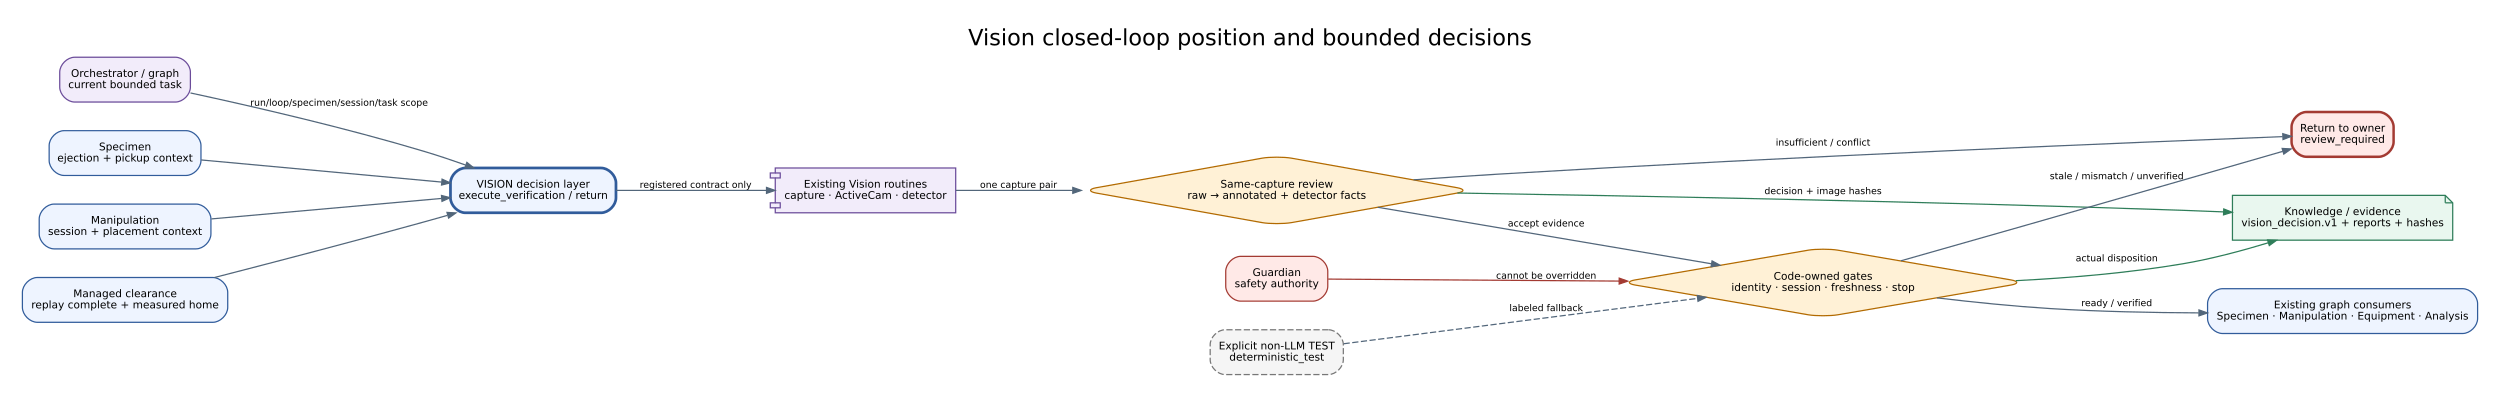
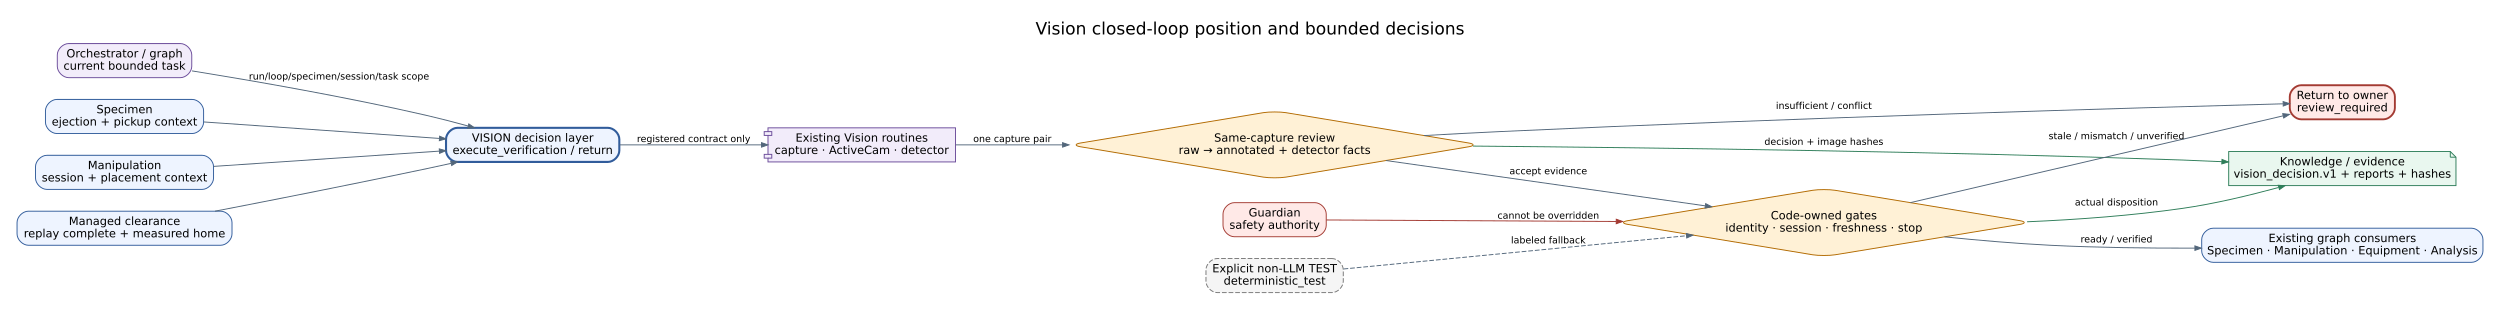
- <svg xmlns="http://www.w3.org/2000/svg" width="2009pt" height="319pt" viewBox="0.00 0.00 2009.00 319.00">
-   <g id="graph0" class="graph" transform="scale(1 1) rotate(0) translate(18 301)">
-     <text text-anchor="middle" x="986.5" y="-264.6" font-family="DejaVu Sans" font-size="18.00">Vision closed-loop position and bounded decisions</text>
+ <svg xmlns="http://www.w3.org/2000/svg" width="2640pt" height="327pt" viewBox="0.00 0.00 2640.00 327.00">
+   <g id="graph0" class="graph" transform="scale(1 1) rotate(0) translate(18 309)">
+     <text text-anchor="middle" x="1302" y="-272.6" font-family="DejaVu Sans" font-size="18.00">Vision closed-loop position and bounded decisions</text>
    <g id="node1" class="node">
-       <path fill="#f2ecfa" stroke="#6b4c9a" d="M123,-255C123,-255 42,-255 42,-255 36,-255 30,-249 30,-243 30,-243 30,-231 30,-231 30,-225 36,-219 42,-219 42,-219 123,-219 123,-219 129,-219 135,-225 135,-231 135,-231 135,-243 135,-243 135,-249 129,-255 123,-255" />
-       <text text-anchor="middle" x="82.5" y="-239.2" font-family="DejaVu Sans" font-size="8.50">Orchestrator / graph</text>
-       <text text-anchor="middle" x="82.5" y="-230.2" font-family="DejaVu Sans" font-size="8.50">current bounded task</text>
+       <path fill="#f2ecfa" stroke="#6b4c9a" d="M172.5,-263C172.5,-263 54.5,-263 54.5,-263 48.5,-263 42.5,-257 42.5,-251 42.5,-251 42.5,-239 42.5,-239 42.5,-233 48.5,-227 54.5,-227 54.5,-227 172.5,-227 172.5,-227 178.5,-227 184.5,-233 184.5,-239 184.5,-239 184.5,-251 184.5,-251 184.5,-257 178.5,-263 172.5,-263" />
+       <text text-anchor="middle" x="113.5" y="-248.4" font-family="DejaVu Sans" font-size="12.00">Orchestrator / graph</text>
+       <text text-anchor="middle" x="113.5" y="-235.4" font-family="DejaVu Sans" font-size="12.00">current bounded task</text>
    </g>
    <g id="node5" class="node">
-       <path fill="#eef4ff" stroke="#315c9b" stroke-width="2.2" d="M465,-166C465,-166 356,-166 356,-166 350,-166 344,-160 344,-154 344,-154 344,-142 344,-142 344,-136 350,-130 356,-130 356,-130 465,-130 465,-130 471,-130 477,-136 477,-142 477,-142 477,-154 477,-154 477,-160 471,-166 465,-166" />
-       <text text-anchor="middle" x="410.5" y="-150.2" font-family="DejaVu Sans" font-size="8.50">VISION decision layer</text>
-       <text text-anchor="middle" x="410.5" y="-141.2" font-family="DejaVu Sans" font-size="8.50">execute_verification / return</text>
+       <path fill="#eef4ff" stroke="#315c9b" stroke-width="2.2" d="M624,-174C624,-174 465,-174 465,-174 459,-174 453,-168 453,-162 453,-162 453,-150 453,-150 453,-144 459,-138 465,-138 465,-138 624,-138 624,-138 630,-138 636,-144 636,-150 636,-150 636,-162 636,-162 636,-168 630,-174 624,-174" />
+       <text text-anchor="middle" x="544.5" y="-159.4" font-family="DejaVu Sans" font-size="12.00">VISION decision layer</text>
+       <text text-anchor="middle" x="544.5" y="-146.4" font-family="DejaVu Sans" font-size="12.00">execute_verification / return</text>
    </g>
    <g id="edge1" class="edge">
-       <path fill="none" stroke="#52667a" d="M135.08,-226.3C184.08,-215.73 259.63,-198.37 324,-179 334.52,-175.84 345.63,-172.1 356.24,-168.34" />
-       <polygon fill="#52667a" stroke="#52667a" points="357.18,-170.54 362.78,-166 355.57,-166.06 357.18,-170.54" />
-       <text text-anchor="middle" x="254.5" y="-216" font-family="DejaVu Sans" font-size="7.50">run/loop/specimen/session/task scope</text>
+       <path fill="none" stroke="#52667a" d="M184.78,-234.14C249.58,-223.67 348.25,-206.56 433,-187 447.01,-183.77 461.91,-179.89 476.08,-175.99" />
+       <polygon fill="#52667a" stroke="#52667a" points="477.05,-178.19 482.97,-174.08 475.78,-173.61 477.05,-178.19" />
+       <text text-anchor="middle" x="340" y="-225" font-family="DejaVu Sans" font-size="10.00">run/loop/specimen/session/task scope</text>
    </g>
    <g id="node2" class="node">
-       <path fill="#eef4ff" stroke="#315c9b" d="M131.5,-196C131.5,-196 33.5,-196 33.5,-196 27.5,-196 21.5,-190 21.5,-184 21.5,-184 21.5,-172 21.5,-172 21.5,-166 27.5,-160 33.5,-160 33.5,-160 131.5,-160 131.5,-160 137.5,-160 143.5,-166 143.5,-172 143.5,-172 143.5,-184 143.5,-184 143.5,-190 137.5,-196 131.5,-196" />
-       <text text-anchor="middle" x="82.5" y="-180.2" font-family="DejaVu Sans" font-size="8.50">Specimen</text>
-       <text text-anchor="middle" x="82.5" y="-171.2" font-family="DejaVu Sans" font-size="8.50">ejection + pickup context</text>
+       <path fill="#eef4ff" stroke="#315c9b" d="M185,-204C185,-204 42,-204 42,-204 36,-204 30,-198 30,-192 30,-192 30,-180 30,-180 30,-174 36,-168 42,-168 42,-168 185,-168 185,-168 191,-168 197,-174 197,-180 197,-180 197,-192 197,-192 197,-198 191,-204 185,-204" />
+       <text text-anchor="middle" x="113.5" y="-189.4" font-family="DejaVu Sans" font-size="12.00">Specimen</text>
+       <text text-anchor="middle" x="113.5" y="-176.4" font-family="DejaVu Sans" font-size="12.00">ejection + pickup context</text>
    </g>
    <g id="edge2" class="edge">
-       <path fill="none" stroke="#52667a" d="M143.67,-172.46C198.21,-167.44 278.71,-160.04 336.83,-154.69" />
-       <polygon fill="#52667a" stroke="#52667a" points="337.25,-157.04 343.8,-154.05 336.81,-152.3 337.25,-157.04" />
+       <path fill="none" stroke="#52667a" d="M197.22,-180.22C268.21,-175.25 370.66,-168.09 445.71,-162.84" />
+       <polygon fill="#52667a" stroke="#52667a" points="446.26,-165.19 452.88,-162.34 445.93,-160.44 446.26,-165.19" />
    </g>
    <g id="node3" class="node">
-       <path fill="#eef4ff" stroke="#315c9b" d="M139.5,-137C139.5,-137 25.5,-137 25.5,-137 19.5,-137 13.5,-131 13.5,-125 13.5,-125 13.5,-113 13.5,-113 13.5,-107 19.5,-101 25.5,-101 25.5,-101 139.5,-101 139.5,-101 145.5,-101 151.5,-107 151.5,-113 151.5,-113 151.5,-125 151.5,-125 151.5,-131 145.5,-137 139.5,-137" />
-       <text text-anchor="middle" x="82.5" y="-121.2" font-family="DejaVu Sans" font-size="8.50">Manipulation</text>
-       <text text-anchor="middle" x="82.5" y="-112.2" font-family="DejaVu Sans" font-size="8.50">session + placement context</text>
+       <path fill="#eef4ff" stroke="#315c9b" d="M195.5,-145C195.5,-145 31.5,-145 31.5,-145 25.5,-145 19.5,-139 19.5,-133 19.5,-133 19.5,-121 19.5,-121 19.5,-115 25.5,-109 31.5,-109 31.5,-109 195.5,-109 195.5,-109 201.5,-109 207.5,-115 207.5,-121 207.5,-121 207.5,-133 207.5,-133 207.5,-139 201.5,-145 195.5,-145" />
+       <text text-anchor="middle" x="113.5" y="-130.4" font-family="DejaVu Sans" font-size="12.00">Manipulation</text>
+       <text text-anchor="middle" x="113.5" y="-117.4" font-family="DejaVu Sans" font-size="12.00">session + placement context</text>
    </g>
    <g id="edge3" class="edge">
-       <path fill="none" stroke="#52667a" d="M151.84,-125.08C206,-129.9 281.5,-136.61 336.78,-141.53" />
-       <polygon fill="#52667a" stroke="#52667a" points="336.77,-143.92 343.75,-142.15 337.19,-139.18 336.77,-143.92" />
+       <path fill="none" stroke="#52667a" d="M207.59,-133.29C278.01,-138.05 374.47,-144.57 445.96,-149.41" />
+       <polygon fill="#52667a" stroke="#52667a" points="445.86,-151.78 452.8,-149.87 446.18,-147.04 445.86,-151.78" />
    </g>
    <g id="node4" class="node">
-       <path fill="#eef4ff" stroke="#315c9b" d="M153,-78C153,-78 12,-78 12,-78 6,-78 0,-72 0,-66 0,-66 0,-54 0,-54 0,-48 6,-42 12,-42 12,-42 153,-42 153,-42 159,-42 165,-48 165,-54 165,-54 165,-66 165,-66 165,-72 159,-78 153,-78" />
-       <text text-anchor="middle" x="82.5" y="-62.2" font-family="DejaVu Sans" font-size="8.50">Managed clearance</text>
-       <text text-anchor="middle" x="82.5" y="-53.2" font-family="DejaVu Sans" font-size="8.50">replay complete + measured home</text>
+       <path fill="#eef4ff" stroke="#315c9b" d="M215,-86C215,-86 12,-86 12,-86 6,-86 0,-80 0,-74 0,-74 0,-62 0,-62 0,-56 6,-50 12,-50 12,-50 215,-50 215,-50 221,-50 227,-56 227,-62 227,-62 227,-74 227,-74 227,-80 221,-86 215,-86" />
+       <text text-anchor="middle" x="113.5" y="-71.4" font-family="DejaVu Sans" font-size="12.00">Managed clearance</text>
+       <text text-anchor="middle" x="113.5" y="-58.4" font-family="DejaVu Sans" font-size="12.00">replay complete + measured home</text>
    </g>
    <g id="edge4" class="edge">
-       <path fill="none" stroke="#52667a" d="M154.41,-78.01C202.38,-90.34 267.12,-107.24 324,-123 329.68,-124.57 335.56,-126.23 341.46,-127.92" />
-       <polygon fill="#52667a" stroke="#52667a" points="341.18,-130.31 348.38,-129.9 342.5,-125.74 341.18,-130.31" />
+       <path fill="none" stroke="#52667a" d="M209.06,-86C272.49,-98.25 357.87,-115.07 433,-131 441.2,-132.74 449.73,-134.59 458.25,-136.47" />
+       <polygon fill="#52667a" stroke="#52667a" points="457.93,-138.84 465.08,-137.98 458.96,-134.19 457.93,-138.84" />
    </g>
    <g id="node6" class="node">
-       <polygon fill="#f2ecfa" stroke="#6b4c9a" points="750,-166 605,-166 605,-162 601,-162 601,-158 605,-158 605,-138 601,-138 601,-134 605,-134 605,-130 750,-130 750,-166" />
-       <polyline fill="none" stroke="#6b4c9a" points="605,-162 609,-162 609,-158 605,-158 " />
-       <polyline fill="none" stroke="#6b4c9a" points="605,-138 609,-138 609,-134 605,-134 " />
-       <text text-anchor="middle" x="677.5" y="-150.2" font-family="DejaVu Sans" font-size="8.50">Existing Vision routines</text>
-       <text text-anchor="middle" x="677.5" y="-141.2" font-family="DejaVu Sans" font-size="8.50">capture · ActiveCam · detector</text>
+       <polygon fill="#f2ecfa" stroke="#6b4c9a" points="991,-174 793,-174 793,-170 789,-170 789,-166 793,-166 793,-146 789,-146 789,-142 793,-142 793,-138 991,-138 991,-174" />
+       <polyline fill="none" stroke="#6b4c9a" points="793,-170 797,-170 797,-166 793,-166 " />
+       <polyline fill="none" stroke="#6b4c9a" points="793,-146 797,-146 797,-142 793,-142 " />
+       <text text-anchor="middle" x="892" y="-159.4" font-family="DejaVu Sans" font-size="12.00">Existing Vision routines</text>
+       <text text-anchor="middle" x="892" y="-146.4" font-family="DejaVu Sans" font-size="12.00">capture · ActiveCam · detector</text>
    </g>
    <g id="edge5" class="edge">
-       <path fill="none" stroke="#52667a" d="M477.01,-148C513.51,-148 559.22,-148 597.68,-148" />
-       <polygon fill="#52667a" stroke="#52667a" points="597.97,-150.38 604.77,-148 597.97,-145.62 597.97,-150.38" />
-       <text text-anchor="middle" x="541" y="-150" font-family="DejaVu Sans" font-size="7.50">registered contract only</text>
+       <path fill="none" stroke="#52667a" d="M636.28,-156C682.2,-156 738.19,-156 785.97,-156" />
+       <polygon fill="#52667a" stroke="#52667a" points="786.15,-158.38 792.95,-156 786.15,-153.62 786.15,-158.38" />
+       <text text-anchor="middle" x="714.5" y="-159" font-family="DejaVu Sans" font-size="10.00">registered contract only</text>
    </g>
    <g id="node7" class="node">
-       <path fill="#fff1d6" stroke="#b26a00" d="M996.19,-173.89C996.19,-173.89 862.81,-150.11 862.81,-150.11 856.91,-149.05 856.91,-146.95 862.81,-145.89 862.81,-145.89 996.19,-122.11 996.19,-122.11 1002.09,-121.05 1013.91,-121.05 1019.81,-122.11 1019.81,-122.11 1153.19,-145.89 1153.19,-145.89 1159.09,-146.95 1159.09,-149.05 1153.19,-150.11 1153.19,-150.11 1019.81,-173.89 1019.81,-173.89 1013.91,-174.95 1002.09,-174.95 996.19,-173.89" />
-       <text text-anchor="middle" x="1008" y="-150.2" font-family="DejaVu Sans" font-size="8.50">Same-capture review</text>
-       <text text-anchor="middle" x="1008" y="-141.2" font-family="DejaVu Sans" font-size="8.50">raw → annotated + detector facts</text>
+       <path fill="#fff1d6" stroke="#b26a00" d="M1316.16,-190.04C1316.16,-190.04 1122.84,-157.96 1122.84,-157.96 1116.92,-156.98 1116.92,-155.02 1122.84,-154.04 1122.84,-154.04 1316.16,-121.96 1316.16,-121.96 1322.08,-120.98 1333.92,-120.98 1339.84,-121.96 1339.84,-121.96 1533.16,-154.04 1533.16,-154.04 1539.08,-155.02 1539.08,-156.98 1533.16,-157.96 1533.16,-157.96 1339.84,-190.04 1339.84,-190.04 1333.92,-191.02 1322.08,-191.02 1316.16,-190.04" />
+       <text text-anchor="middle" x="1328" y="-159.4" font-family="DejaVu Sans" font-size="12.00">Same-capture review</text>
+       <text text-anchor="middle" x="1328" y="-146.4" font-family="DejaVu Sans" font-size="12.00">raw → annotated + detector facts</text>
    </g>
    <g id="edge6" class="edge">
-       <path fill="none" stroke="#52667a" d="M750.18,-148C777.94,-148 810.94,-148 843.88,-148" />
-       <polygon fill="#52667a" stroke="#52667a" points="844.1,-150.38 850.9,-148 844.1,-145.62 844.1,-150.38" />
-       <text text-anchor="middle" x="800.5" y="-150" font-family="DejaVu Sans" font-size="7.50">one capture pair</text>
+       <path fill="none" stroke="#52667a" d="M991.21,-156C1025.01,-156 1064.37,-156 1104,-156" />
+       <polygon fill="#52667a" stroke="#52667a" points="1104.08,-158.38 1110.88,-156 1104.08,-153.62 1104.08,-158.38" />
+       <text text-anchor="middle" x="1051" y="-159" font-family="DejaVu Sans" font-size="10.00">one capture pair</text>
    </g>
    <g id="node8" class="node">
-       <path fill="#fff1d6" stroke="#b26a00" d="M1435.17,-99.97C1435.17,-99.97 1295.83,-76.03 1295.83,-76.03 1289.91,-75.02 1289.91,-72.98 1295.83,-71.97 1295.83,-71.97 1435.17,-48.03 1435.17,-48.03 1441.09,-47.02 1452.91,-47.02 1458.83,-48.03 1458.83,-48.03 1598.17,-71.97 1598.17,-71.97 1604.09,-72.98 1604.09,-75.02 1598.17,-76.03 1598.17,-76.03 1458.83,-99.97 1458.83,-99.97 1452.91,-100.98 1441.09,-100.98 1435.17,-99.97" />
-       <text text-anchor="middle" x="1447" y="-76.2" font-family="DejaVu Sans" font-size="8.50">Code-owned gates</text>
-       <text text-anchor="middle" x="1447" y="-67.2" font-family="DejaVu Sans" font-size="8.50">identity · session · freshness · stop</text>
+       <path fill="#fff1d6" stroke="#b26a00" d="M1896.16,-108.05C1896.16,-108.05 1700.84,-75.95 1700.84,-75.95 1694.92,-74.97 1694.92,-73.03 1700.84,-72.05 1700.84,-72.05 1896.16,-39.95 1896.16,-39.95 1902.08,-38.97 1913.92,-38.97 1919.84,-39.95 1919.84,-39.95 2115.16,-72.05 2115.16,-72.05 2121.08,-73.03 2121.08,-74.97 2115.16,-75.95 2115.16,-75.95 1919.84,-108.05 1919.84,-108.05 1913.92,-109.03 1902.08,-109.03 1896.16,-108.05" />
+       <text text-anchor="middle" x="1908" y="-77.4" font-family="DejaVu Sans" font-size="12.00">Code-owned gates</text>
+       <text text-anchor="middle" x="1908" y="-64.4" font-family="DejaVu Sans" font-size="12.00">identity · session · freshness · stop</text>
    </g>
    <g id="edge7" class="edge">
-       <path fill="none" stroke="#52667a" d="M1089.15,-134.43C1164.97,-121.59 1278.55,-102.36 1357.12,-89.05" />
-       <polygon fill="#52667a" stroke="#52667a" points="1357.83,-91.35 1364.13,-87.86 1357.03,-86.65 1357.83,-91.35" />
-       <text text-anchor="middle" x="1224.5" y="-119" font-family="DejaVu Sans" font-size="7.50">accept evidence</text>
+       <path fill="none" stroke="#52667a" d="M1445.62,-139.46C1543.45,-125.58 1682.83,-105.8 1782.75,-91.63" />
+       <polygon fill="#52667a" stroke="#52667a" points="1783.17,-93.97 1789.57,-90.66 1782.5,-89.26 1783.17,-93.97" />
+       <text text-anchor="middle" x="1617" y="-125" font-family="DejaVu Sans" font-size="10.00">accept evidence</text>
    </g>
    <g id="node10" class="node">
-       <path fill="#ffe9e7" stroke="#a33a32" stroke-width="2" d="M1893.5,-211C1893.5,-211 1835.5,-211 1835.5,-211 1829.5,-211 1823.5,-205 1823.5,-199 1823.5,-199 1823.5,-187 1823.5,-187 1823.5,-181 1829.5,-175 1835.5,-175 1835.5,-175 1893.5,-175 1893.5,-175 1899.5,-175 1905.5,-181 1905.5,-187 1905.5,-187 1905.5,-199 1905.5,-199 1905.5,-205 1899.5,-211 1893.5,-211" />
-       <text text-anchor="middle" x="1864.5" y="-195.2" font-family="DejaVu Sans" font-size="8.50">Return to owner</text>
-       <text text-anchor="middle" x="1864.5" y="-186.2" font-family="DejaVu Sans" font-size="8.50">review_required</text>
+       <path fill="#ffe9e7" stroke="#a33a32" stroke-width="2" d="M2499,-219C2499,-219 2412,-219 2412,-219 2406,-219 2400,-213 2400,-207 2400,-207 2400,-195 2400,-195 2400,-189 2406,-183 2412,-183 2412,-183 2499,-183 2499,-183 2505,-183 2511,-189 2511,-195 2511,-195 2511,-207 2511,-207 2511,-213 2505,-219 2499,-219" />
+       <text text-anchor="middle" x="2455.5" y="-204.4" font-family="DejaVu Sans" font-size="12.00">Return to owner</text>
+       <text text-anchor="middle" x="2455.5" y="-191.4" font-family="DejaVu Sans" font-size="12.00">review_required</text>
    </g>
    <g id="edge8" class="edge">
-       <path fill="none" stroke="#52667a" d="M1117.88,-156.5C1140.08,-158.1 1163.29,-159.69 1185,-161 1421.99,-175.34 1705.87,-186.92 1816.31,-191.21" />
-       <polygon fill="#52667a" stroke="#52667a" points="1816.44,-193.59 1823.33,-191.48 1816.63,-188.84 1816.44,-193.59" />
-       <text text-anchor="middle" x="1447" y="-184" font-family="DejaVu Sans" font-size="7.50">insufficient / conflict</text>
+       <path fill="none" stroke="#52667a" d="M1485.75,-165.84C1512.2,-167.34 1539.38,-168.79 1565,-170 1875.78,-184.63 2247.95,-195.42 2392.69,-199.37" />
+       <polygon fill="#52667a" stroke="#52667a" points="2392.96,-201.75 2399.82,-199.56 2393.09,-197 2392.96,-201.75" />
+       <text text-anchor="middle" x="1908" y="-194" font-family="DejaVu Sans" font-size="10.00">insufficient / conflict</text>
    </g>
    <g id="node12" class="node">
-       <polygon fill="#e9f7ef" stroke="#2e7d59" points="1947,-144 1776,-144 1776,-108 1953,-108 1953,-138 1947,-144" />
-       <polyline fill="none" stroke="#2e7d59" points="1947,-144 1947,-138 " />
-       <polyline fill="none" stroke="#2e7d59" points="1953,-138 1947,-138 " />
-       <text text-anchor="middle" x="1864.5" y="-128.2" font-family="DejaVu Sans" font-size="8.50">Knowledge / evidence</text>
-       <text text-anchor="middle" x="1864.5" y="-119.2" font-family="DejaVu Sans" font-size="8.50">vision_decision.v1 + reports + hashes</text>
+       <polygon fill="#e9f7ef" stroke="#2e7d59" points="2569.5,-149 2335.5,-149 2335.5,-113 2575.5,-113 2575.5,-143 2569.5,-149" />
+       <polyline fill="none" stroke="#2e7d59" points="2569.5,-149 2569.5,-143 " />
+       <polyline fill="none" stroke="#2e7d59" points="2575.5,-143 2569.5,-143 " />
+       <text text-anchor="middle" x="2455.5" y="-134.4" font-family="DejaVu Sans" font-size="12.00">Knowledge / evidence</text>
+       <text text-anchor="middle" x="2455.5" y="-121.4" font-family="DejaVu Sans" font-size="12.00">vision_decision.v1 + reports + hashes</text>
    </g>
    <g id="edge12" class="edge">
-       <path fill="none" stroke="#2e7d59" d="M1153.17,-145.89C1299.88,-143.49 1533.81,-138.98 1736,-132 1746.64,-131.63 1757.77,-131.19 1768.84,-130.72" />
-       <polygon fill="#2e7d59" stroke="#2e7d59" points="1769.03,-133.09 1775.72,-130.42 1768.82,-128.34 1769.03,-133.09" />
-       <text text-anchor="middle" x="1447" y="-145" font-family="DejaVu Sans" font-size="7.50">decision + image hashes</text>
+       <path fill="none" stroke="#2e7d59" d="M1537.43,-154.74C1731.53,-153.04 2028.91,-149.09 2287,-140 2300.38,-139.53 2314.36,-138.94 2328.29,-138.28" />
+       <polygon fill="#2e7d59" stroke="#2e7d59" points="2328.44,-140.66 2335.12,-137.96 2328.21,-135.9 2328.44,-140.66" />
+       <text text-anchor="middle" x="1908" y="-156" font-family="DejaVu Sans" font-size="10.00">decision + image hashes</text>
    </g>
    <g id="node9" class="node">
-       <path fill="#eef4ff" stroke="#315c9b" d="M1961,-69C1961,-69 1768,-69 1768,-69 1762,-69 1756,-63 1756,-57 1756,-57 1756,-45 1756,-45 1756,-39 1762,-33 1768,-33 1768,-33 1961,-33 1961,-33 1967,-33 1973,-39 1973,-45 1973,-45 1973,-57 1973,-57 1973,-63 1967,-69 1961,-69" />
-       <text text-anchor="middle" x="1864.5" y="-53.2" font-family="DejaVu Sans" font-size="8.50">Existing graph consumers</text>
-       <text text-anchor="middle" x="1864.5" y="-44.2" font-family="DejaVu Sans" font-size="8.50">Specimen · Manipulation · Equipment · Analysis</text>
+       <path fill="#eef4ff" stroke="#315c9b" d="M2592,-68C2592,-68 2319,-68 2319,-68 2313,-68 2307,-62 2307,-56 2307,-56 2307,-44 2307,-44 2307,-38 2313,-32 2319,-32 2319,-32 2592,-32 2592,-32 2598,-32 2604,-38 2604,-44 2604,-44 2604,-56 2604,-56 2604,-62 2598,-68 2592,-68" />
+       <text text-anchor="middle" x="2455.5" y="-53.4" font-family="DejaVu Sans" font-size="12.00">Existing graph consumers</text>
+       <text text-anchor="middle" x="2455.5" y="-40.4" font-family="DejaVu Sans" font-size="12.00">Specimen · Manipulation · Equipment · Analysis</text>
    </g>
    <g id="edge9" class="edge">
-       <path fill="none" stroke="#52667a" d="M1538.55,-61.63C1567.69,-58.17 1600.16,-54.84 1630,-53 1668.66,-50.61 1710.99,-49.73 1748.87,-49.56" />
-       <polygon fill="#52667a" stroke="#52667a" points="1749.1,-51.94 1755.89,-49.53 1749.08,-47.18 1749.1,-51.94" />
-       <text text-anchor="middle" x="1683" y="-55" font-family="DejaVu Sans" font-size="7.50">ready / verified</text>
+       <path fill="none" stroke="#52667a" d="M2035.43,-58.87C2071.42,-55.21 2110.71,-51.83 2147,-50 2196.65,-47.5 2250.87,-46.82 2299.76,-46.97" />
+       <polygon fill="#52667a" stroke="#52667a" points="2299.81,-49.35 2306.62,-46.99 2299.83,-44.59 2299.81,-49.35" />
+       <text text-anchor="middle" x="2217" y="-53" font-family="DejaVu Sans" font-size="10.00">ready / verified</text>
    </g>
    <g id="edge10" class="edge">
-       <path fill="none" stroke="#52667a" d="M1509.56,-91.42C1539.82,-100 1576.83,-110.51 1610,-120 1682.06,-140.61 1765.59,-164.7 1816.47,-179.4" />
-       <polygon fill="#52667a" stroke="#52667a" points="1815.93,-181.72 1823.12,-181.32 1817.25,-177.15 1815.93,-181.72" />
-       <text text-anchor="middle" x="1683" y="-157" font-family="DejaVu Sans" font-size="7.50">stale / mismatch / unverified</text>
+       <path fill="none" stroke="#52667a" d="M1999.38,-95.04C2110.71,-120.96 2296.85,-164.3 2392.94,-186.67" />
+       <polygon fill="#52667a" stroke="#52667a" points="2392.53,-189.02 2399.7,-188.24 2393.61,-184.38 2392.53,-189.02" />
+       <text text-anchor="middle" x="2217" y="-162" font-family="DejaVu Sans" font-size="10.00">stale / mismatch / unverified</text>
    </g>
    <g id="edge13" class="edge">
-       <path fill="none" stroke="#2e7d59" d="M1601.92,-75.46C1645.49,-77.65 1692.8,-81.71 1736,-89 1758.86,-92.86 1783.44,-99.4 1804.86,-105.92" />
-       <polygon fill="#2e7d59" stroke="#2e7d59" points="1804.2,-108.2 1811.4,-107.93 1805.61,-103.66 1804.2,-108.2" />
-       <text text-anchor="middle" x="1683" y="-91" font-family="DejaVu Sans" font-size="7.50">actual disposition</text>
+       <path fill="none" stroke="#2e7d59" d="M2122.61,-74.8C2176.46,-77.1 2234.02,-81.39 2287,-89 2320.8,-93.85 2357.67,-102.7 2388.2,-111.03" />
+       <polygon fill="#2e7d59" stroke="#2e7d59" points="2387.83,-113.39 2395.01,-112.91 2389.09,-108.81 2387.83,-113.39" />
+       <text text-anchor="middle" x="2217" y="-92" font-family="DejaVu Sans" font-size="10.00">actual disposition</text>
    </g>
    <g id="node11" class="node">
-       <path fill="#ffe9e7" stroke="#a33a32" d="M1037,-95C1037,-95 979,-95 979,-95 973,-95 967,-89 967,-83 967,-83 967,-71 967,-71 967,-65 973,-59 979,-59 979,-59 1037,-59 1037,-59 1043,-59 1049,-65 1049,-71 1049,-71 1049,-83 1049,-83 1049,-89 1043,-95 1037,-95" />
-       <text text-anchor="middle" x="1008" y="-79.2" font-family="DejaVu Sans" font-size="8.50">Guardian</text>
-       <text text-anchor="middle" x="1008" y="-70.2" font-family="DejaVu Sans" font-size="8.50">safety authority</text>
+       <path fill="#ffe9e7" stroke="#a33a32" d="M1370.5,-95C1370.5,-95 1285.5,-95 1285.5,-95 1279.5,-95 1273.5,-89 1273.5,-83 1273.5,-83 1273.5,-71 1273.5,-71 1273.5,-65 1279.5,-59 1285.5,-59 1285.5,-59 1370.5,-59 1370.5,-59 1376.5,-59 1382.5,-65 1382.5,-71 1382.5,-71 1382.5,-83 1382.5,-83 1382.5,-89 1376.5,-95 1370.5,-95" />
+       <text text-anchor="middle" x="1328" y="-80.4" font-family="DejaVu Sans" font-size="12.00">Guardian</text>
+       <text text-anchor="middle" x="1328" y="-67.4" font-family="DejaVu Sans" font-size="12.00">safety authority</text>
    </g>
    <g id="edge11" class="edge">
-       <path fill="none" stroke="#a33a32" d="M1049.33,-76.72C1102.35,-76.36 1198.7,-75.7 1283.15,-75.12" />
-       <polygon fill="#a33a32" stroke="#a33a32" points="1283.2,-77.5 1289.99,-75.07 1283.17,-72.74 1283.2,-77.5" />
-       <text text-anchor="middle" x="1224.5" y="-77" font-family="DejaVu Sans" font-size="7.50">cannot be overridden</text>
+       <path fill="none" stroke="#a33a32" d="M1382.6,-76.72C1452.16,-76.36 1577.76,-75.71 1688.6,-75.13" />
+       <polygon fill="#a33a32" stroke="#a33a32" points="1688.76,-77.51 1695.54,-75.1 1688.73,-72.75 1688.76,-77.51" />
+       <text text-anchor="middle" x="1617" y="-78" font-family="DejaVu Sans" font-size="10.00">cannot be overridden</text>
    </g>
    <g id="node13" class="node">
-       <path fill="#f5f5f5" stroke="#777777" stroke-dasharray="5,2" d="M1049.5,-36C1049.5,-36 966.5,-36 966.5,-36 960.5,-36 954.5,-30 954.5,-24 954.5,-24 954.5,-12 954.5,-12 954.5,-6 960.5,0 966.5,0 966.5,0 1049.5,0 1049.5,0 1055.5,0 1061.5,-6 1061.5,-12 1061.5,-12 1061.5,-24 1061.5,-24 1061.5,-30 1055.5,-36 1049.5,-36" />
-       <text text-anchor="middle" x="1008" y="-20.2" font-family="DejaVu Sans" font-size="8.50">Explicit non-LLM TEST</text>
-       <text text-anchor="middle" x="1008" y="-11.2" font-family="DejaVu Sans" font-size="8.50">deterministic_test</text>
+       <path fill="#f5f5f5" stroke="#777777" stroke-dasharray="5,2" d="M1388.5,-36C1388.5,-36 1267.5,-36 1267.5,-36 1261.5,-36 1255.5,-30 1255.5,-24 1255.5,-24 1255.5,-12 1255.5,-12 1255.5,-6 1261.5,0 1267.5,0 1267.5,0 1388.5,0 1388.5,0 1394.5,0 1400.5,-6 1400.5,-12 1400.5,-12 1400.5,-24 1400.5,-24 1400.5,-30 1394.5,-36 1388.5,-36" />
+       <text text-anchor="middle" x="1328" y="-21.4" font-family="DejaVu Sans" font-size="12.00">Explicit non-LLM TEST</text>
+       <text text-anchor="middle" x="1328" y="-8.4" font-family="DejaVu Sans" font-size="12.00">deterministic_test</text>
    </g>
    <g id="edge14" class="edge">
-       <path fill="none" stroke="#52667a" stroke-dasharray="5,2" d="M1061.71,-24.75C1131.96,-33.76 1257.66,-49.87 1346.13,-61.2" />
-       <polygon fill="#52667a" stroke="#52667a" points="1345.92,-63.57 1352.97,-62.08 1346.53,-58.85 1345.92,-63.57" />
-       <text text-anchor="middle" x="1224.5" y="-51" font-family="DejaVu Sans" font-size="7.50">labeled fallback</text>
+       <path fill="none" stroke="#52667a" stroke-dasharray="5,2" d="M1400.74,-24.95C1490.86,-33.68 1647.62,-48.87 1762.9,-60.04" />
+       <polygon fill="#52667a" stroke="#52667a" points="1762.74,-62.41 1769.74,-60.7 1763.2,-57.68 1762.74,-62.41" />
+       <text text-anchor="middle" x="1617" y="-52" font-family="DejaVu Sans" font-size="10.00">labeled fallback</text>
    </g>
  </g>
</svg>
